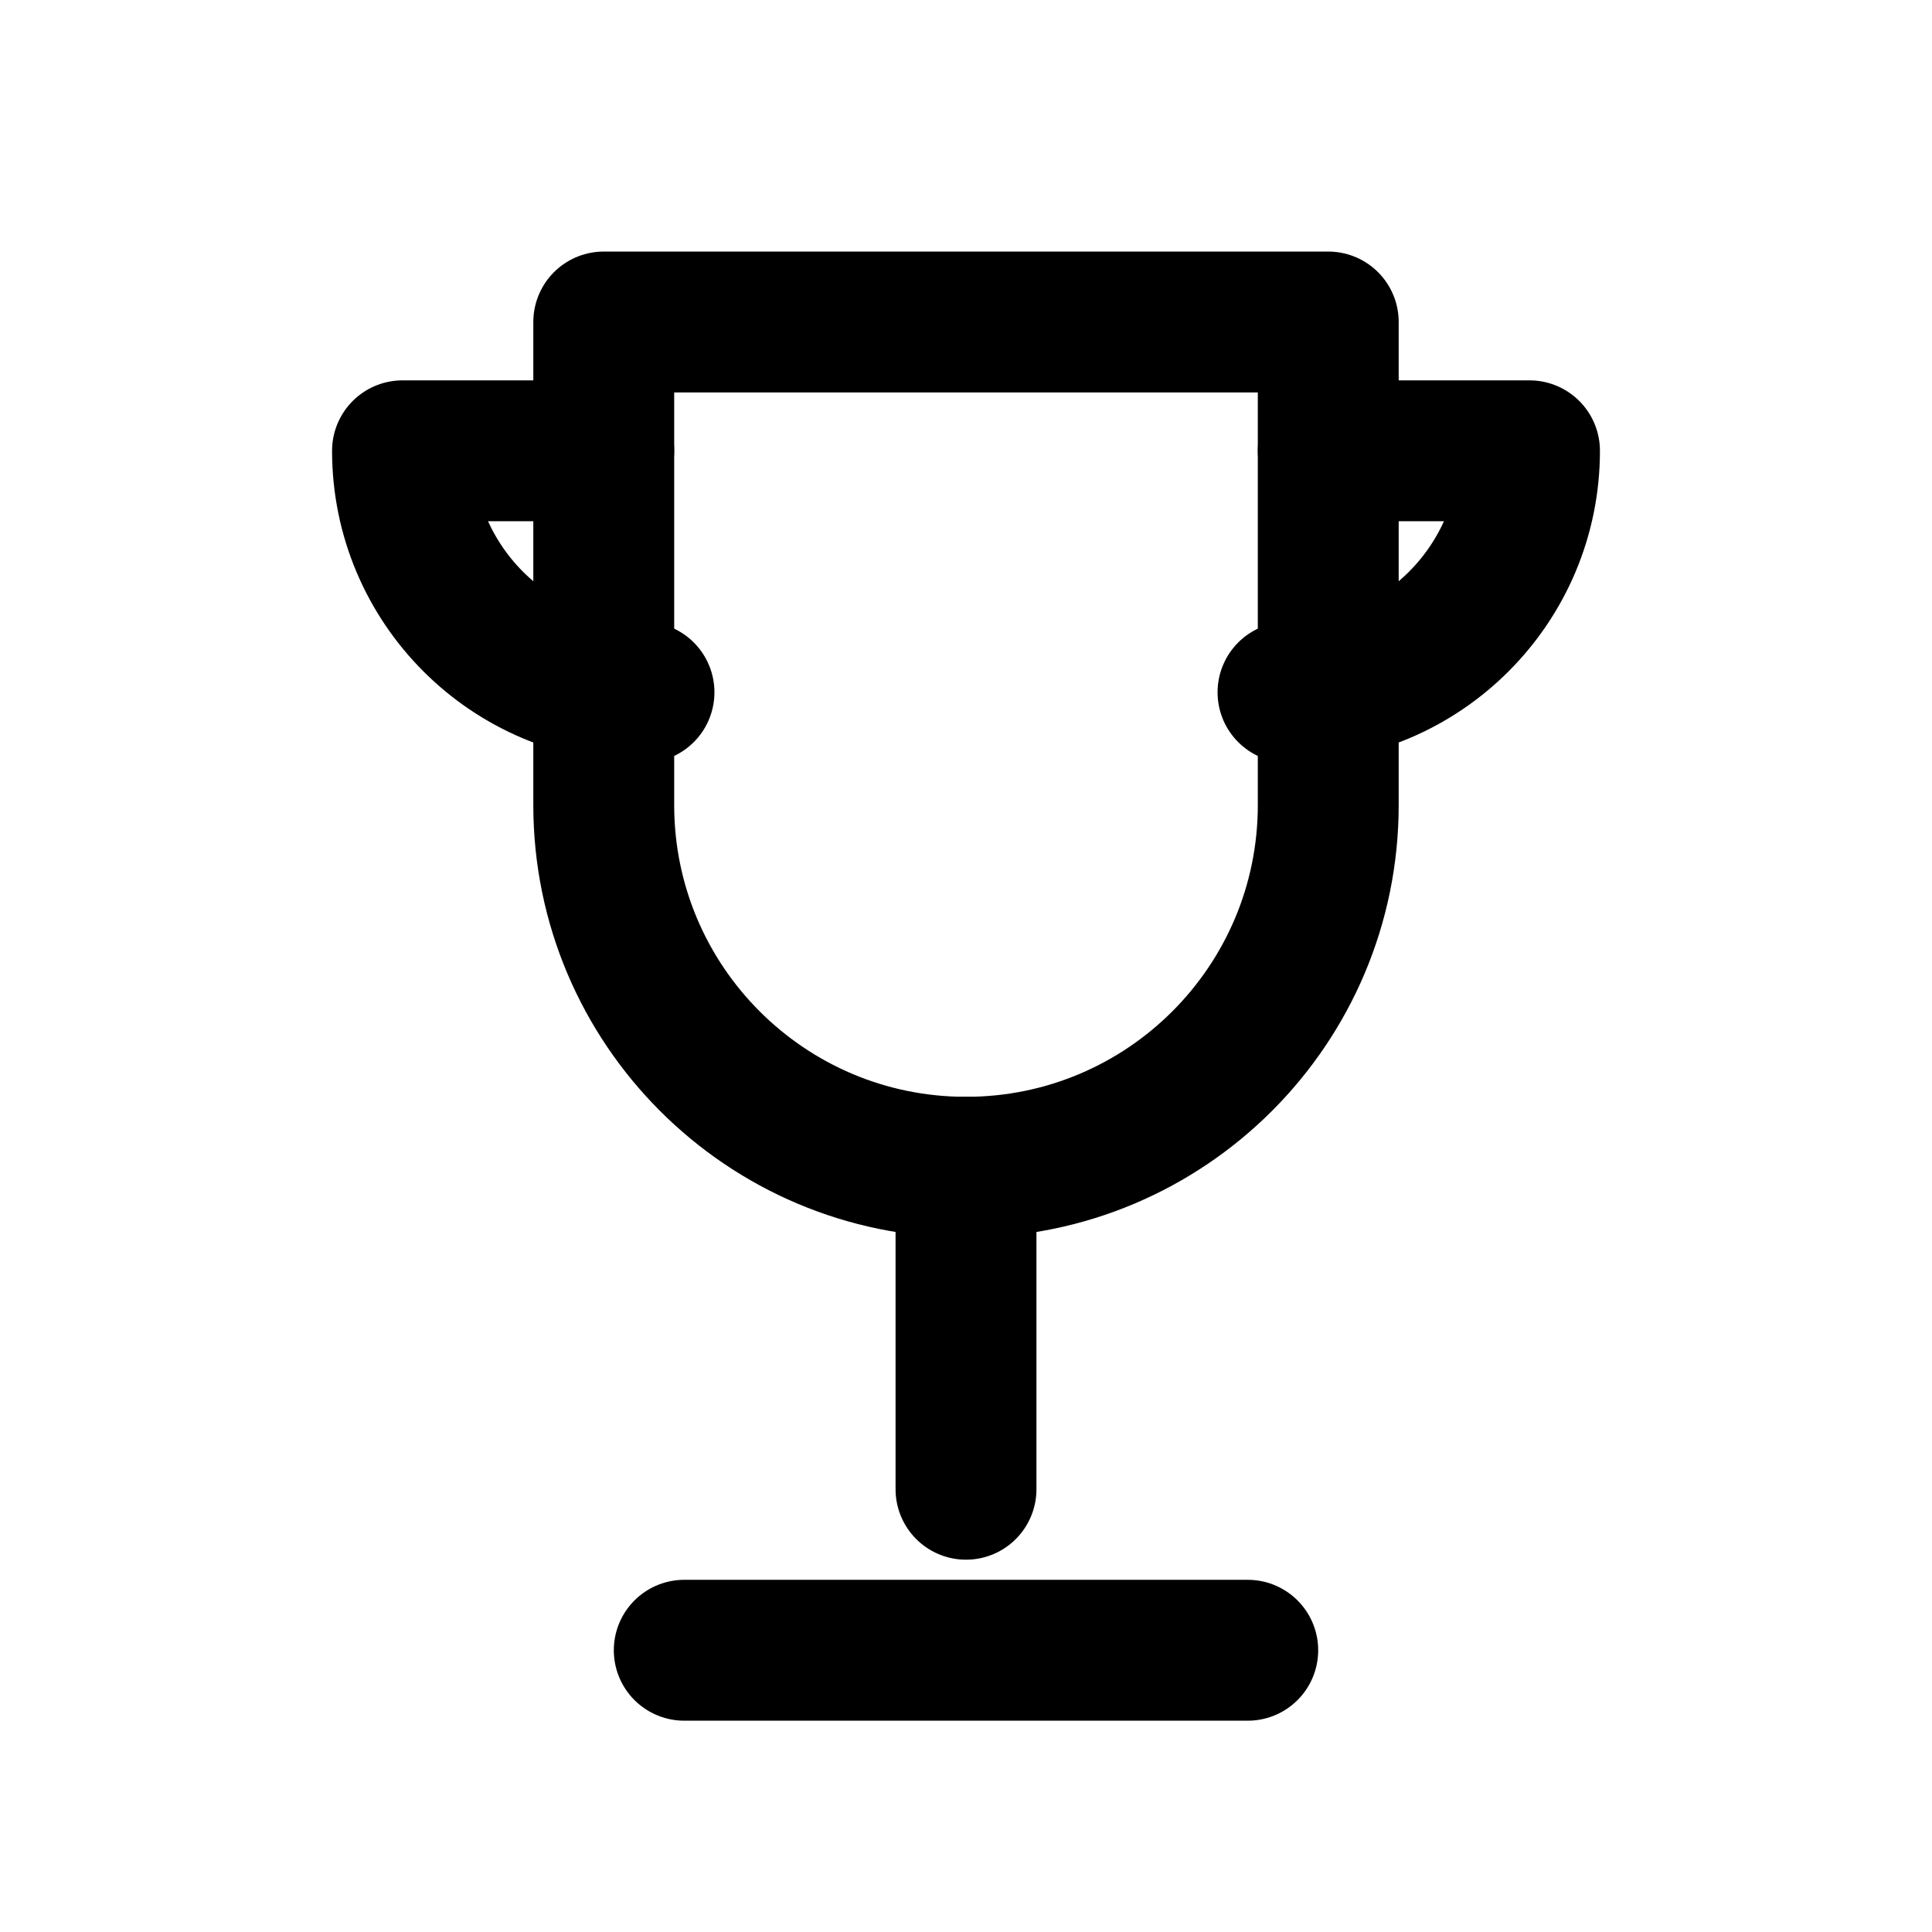
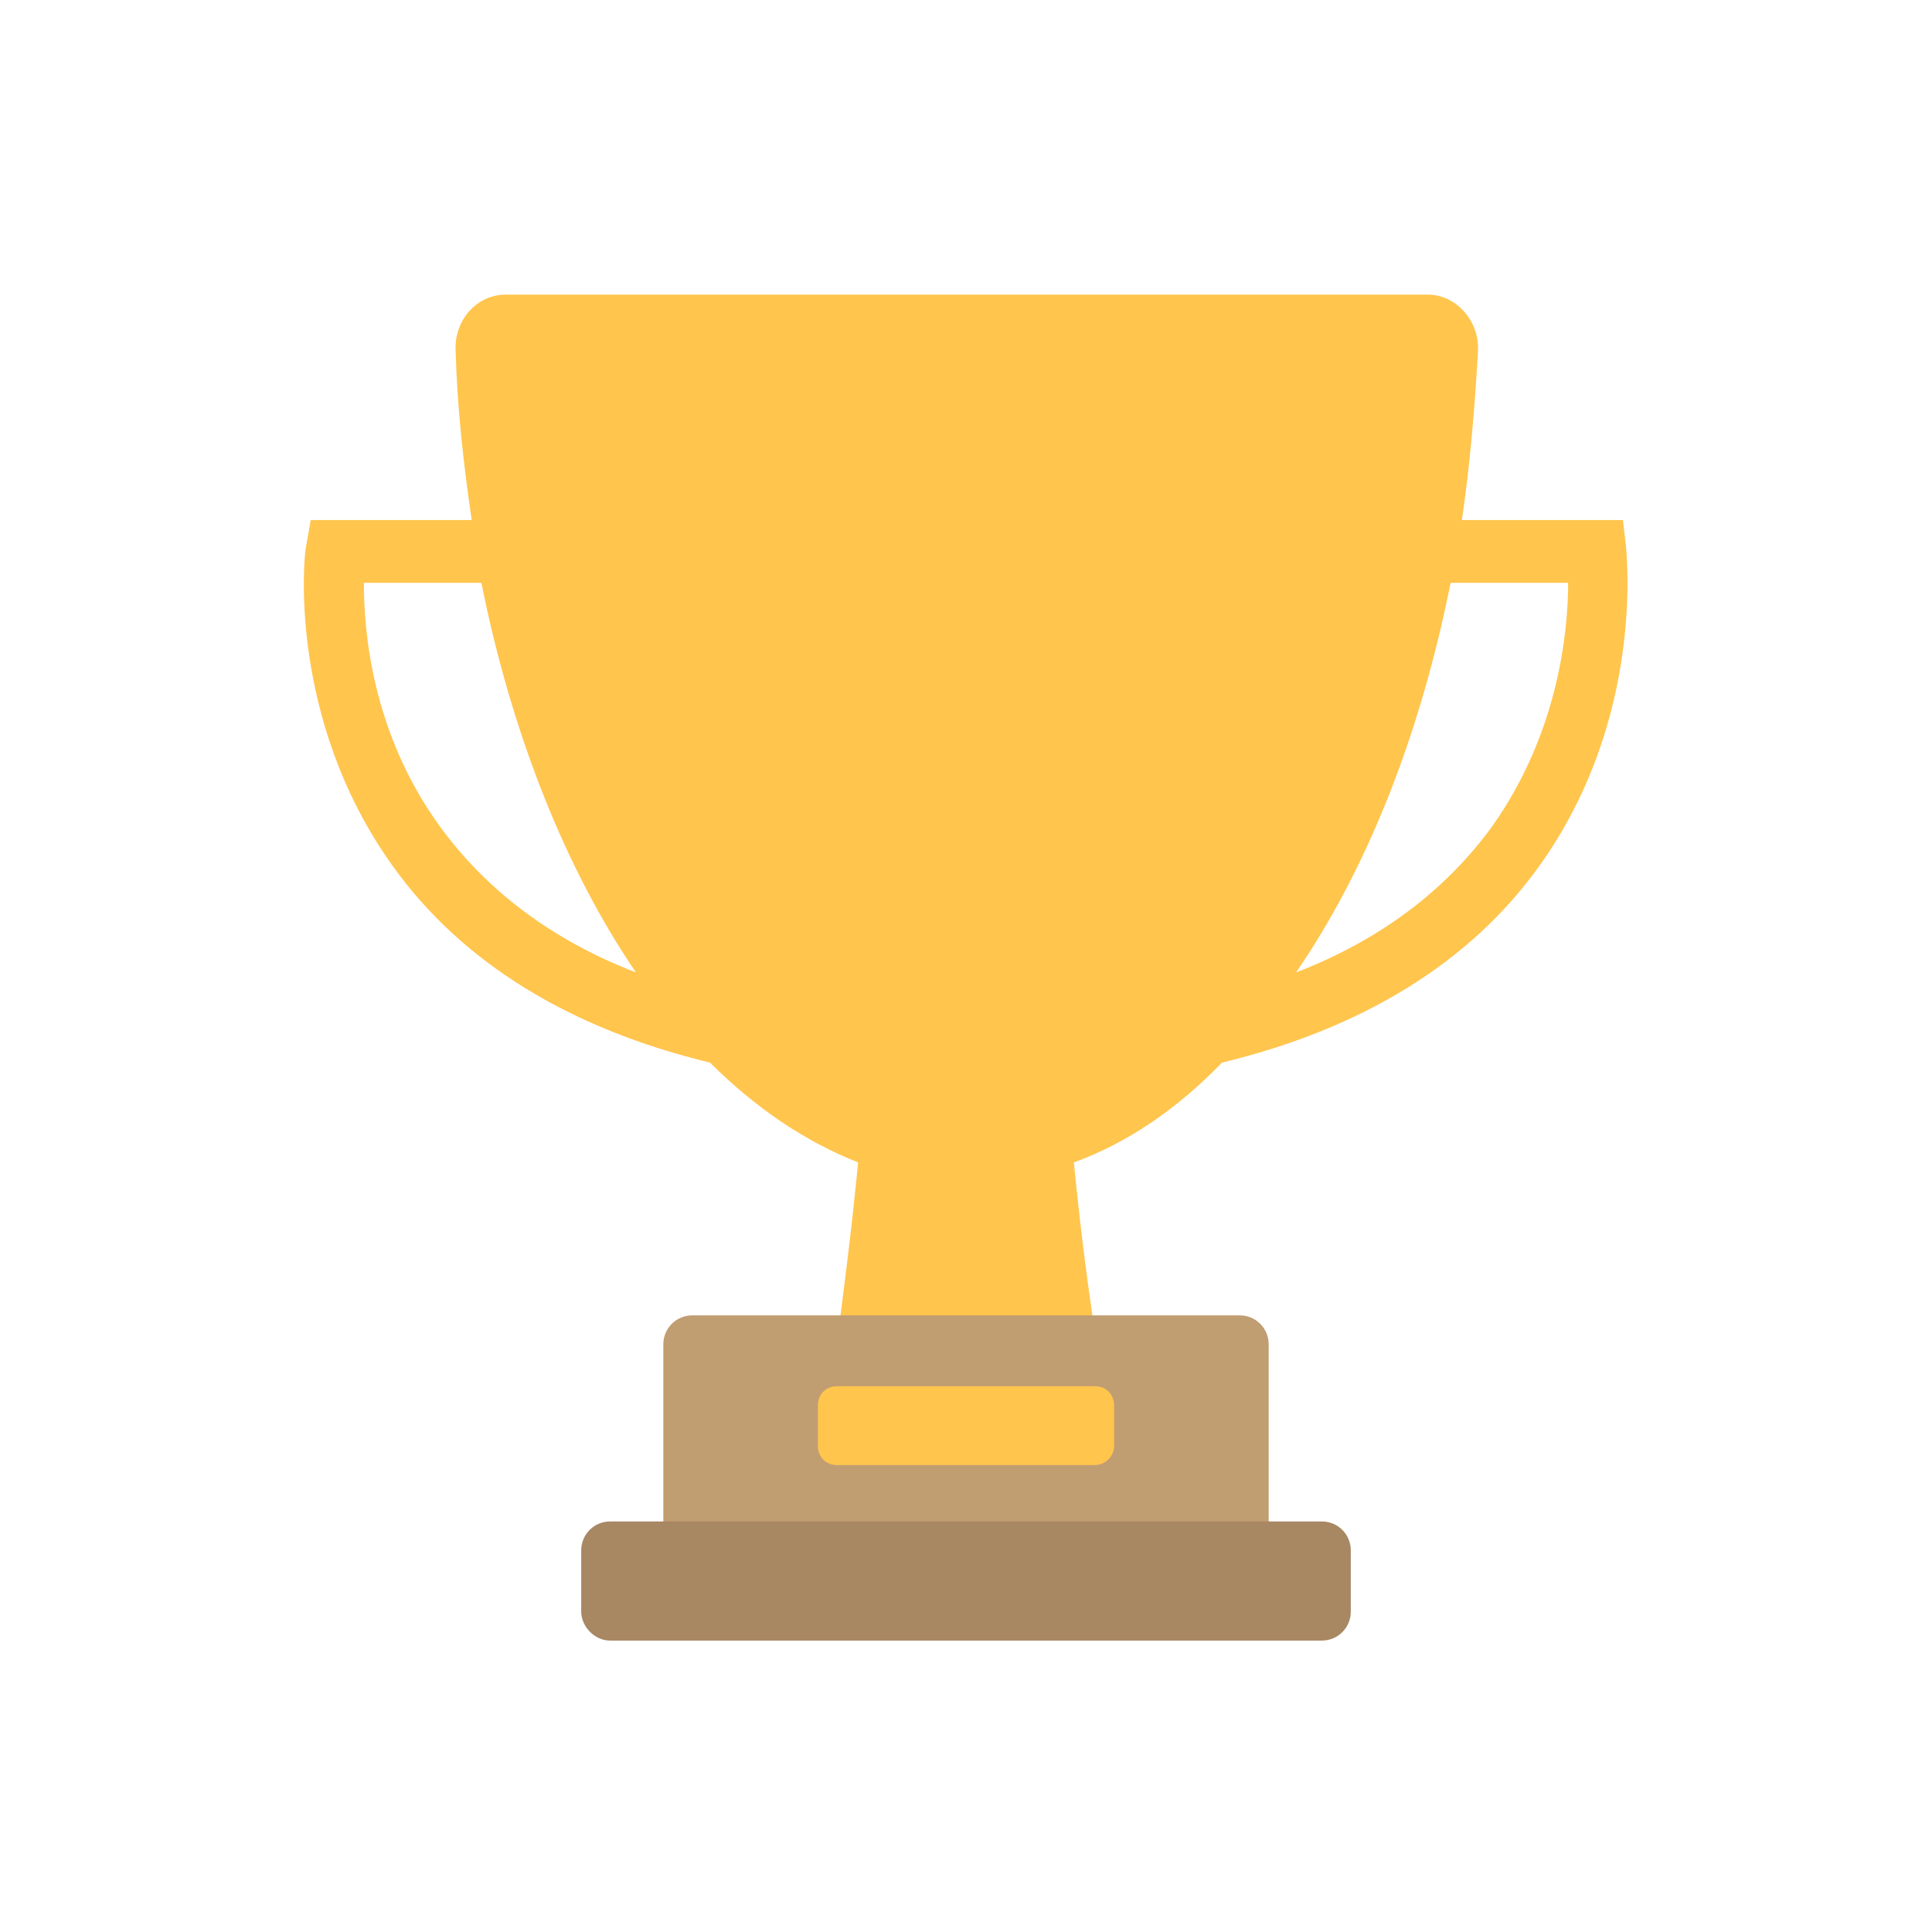
- <svg xmlns="http://www.w3.org/2000/svg" viewBox="0 0 24 24" fill="none" stroke="#000" stroke-width="1.75" stroke-linecap="round" stroke-linejoin="round">
-   <path d="M7.5 4h9v6a4.5 4.5 0 01-9 0z" />
-   <path d="M7.5 5.6H5a3 3 0 003 3M16.5 5.6H19a3 3 0 01-3 3" />
-   <path d="M12 14.5v4M8.5 20.5h7" />
+ <svg xmlns="http://www.w3.org/2000/svg" width="800px" height="800px" viewBox="0 0 120 120" id="Layer_1" version="1.1" xml:space="preserve">
+   <style type="text/css">
+ 	.st0{fill:#FFC54D;}
+ 	.st1{fill:#C19D72;}
+ 	.st2{fill:#A88763;}
+ </style>
+   <g>
+     <path class="st0" d="M101,34l-0.2-1.7h-10c0.5-3.4,0.8-6.9,1-10.5c0.1-1.9-1.4-3.5-3.1-3.5H31.4c-1.8,0-3.2,1.6-3.1,3.5   c0.1,3.6,0.5,7.1,1,10.5h-10L19,34c-0.1,0.4-1.2,10.6,5.4,19.8c4.3,6,11,10.1,19.7,12.2c2.8,2.8,5.9,4.9,9.2,6.2   c-0.4,4.1-0.9,8.1-1.4,11.8h16.3c-0.6-3.8-1.1-7.7-1.5-11.8c3.3-1.2,6.4-3.3,9.2-6.2c8.7-2.1,15.4-6.2,19.7-12.2   C102.2,44.6,101,34.4,101,34z M27.3,51.3c-4.2-5.8-4.7-12.1-4.7-15.1h7.3c1.9,9.5,5.3,17.9,9.6,24.2C34.3,58.4,30.2,55.3,27.3,51.3   z M92.7,51.3c-2.9,4-7,7.1-12.2,9.1c4.4-6.4,7.7-14.7,9.6-24.2h7.3C97.4,39.2,96.8,45.5,92.7,51.3z" />
+     <path class="st1" d="M77,98.1H43c-1,0-1.8-0.8-1.8-1.8V83.5c0-1,0.8-1.8,1.8-1.8h34c1,0,1.8,0.8,1.8,1.8v12.8   C78.8,97.3,78,98.1,77,98.1z" />
+     <path class="st2" d="M37.9,101.9h44.2c1,0,1.8-0.8,1.8-1.8v-3.8c0-1-0.8-1.8-1.8-1.8H37.9c-1,0-1.8,0.8-1.8,1.8v3.8   C36.1,101,36.9,101.9,37.9,101.9z" />
+     <path class="st0" d="M68,91H52c-0.7,0-1.2-0.5-1.2-1.2v-2.5c0-0.7,0.5-1.2,1.2-1.2h16c0.7,0,1.2,0.5,1.2,1.2v2.5   C69.2,90.5,68.6,91,68,91z" />
+   </g>
</svg>
